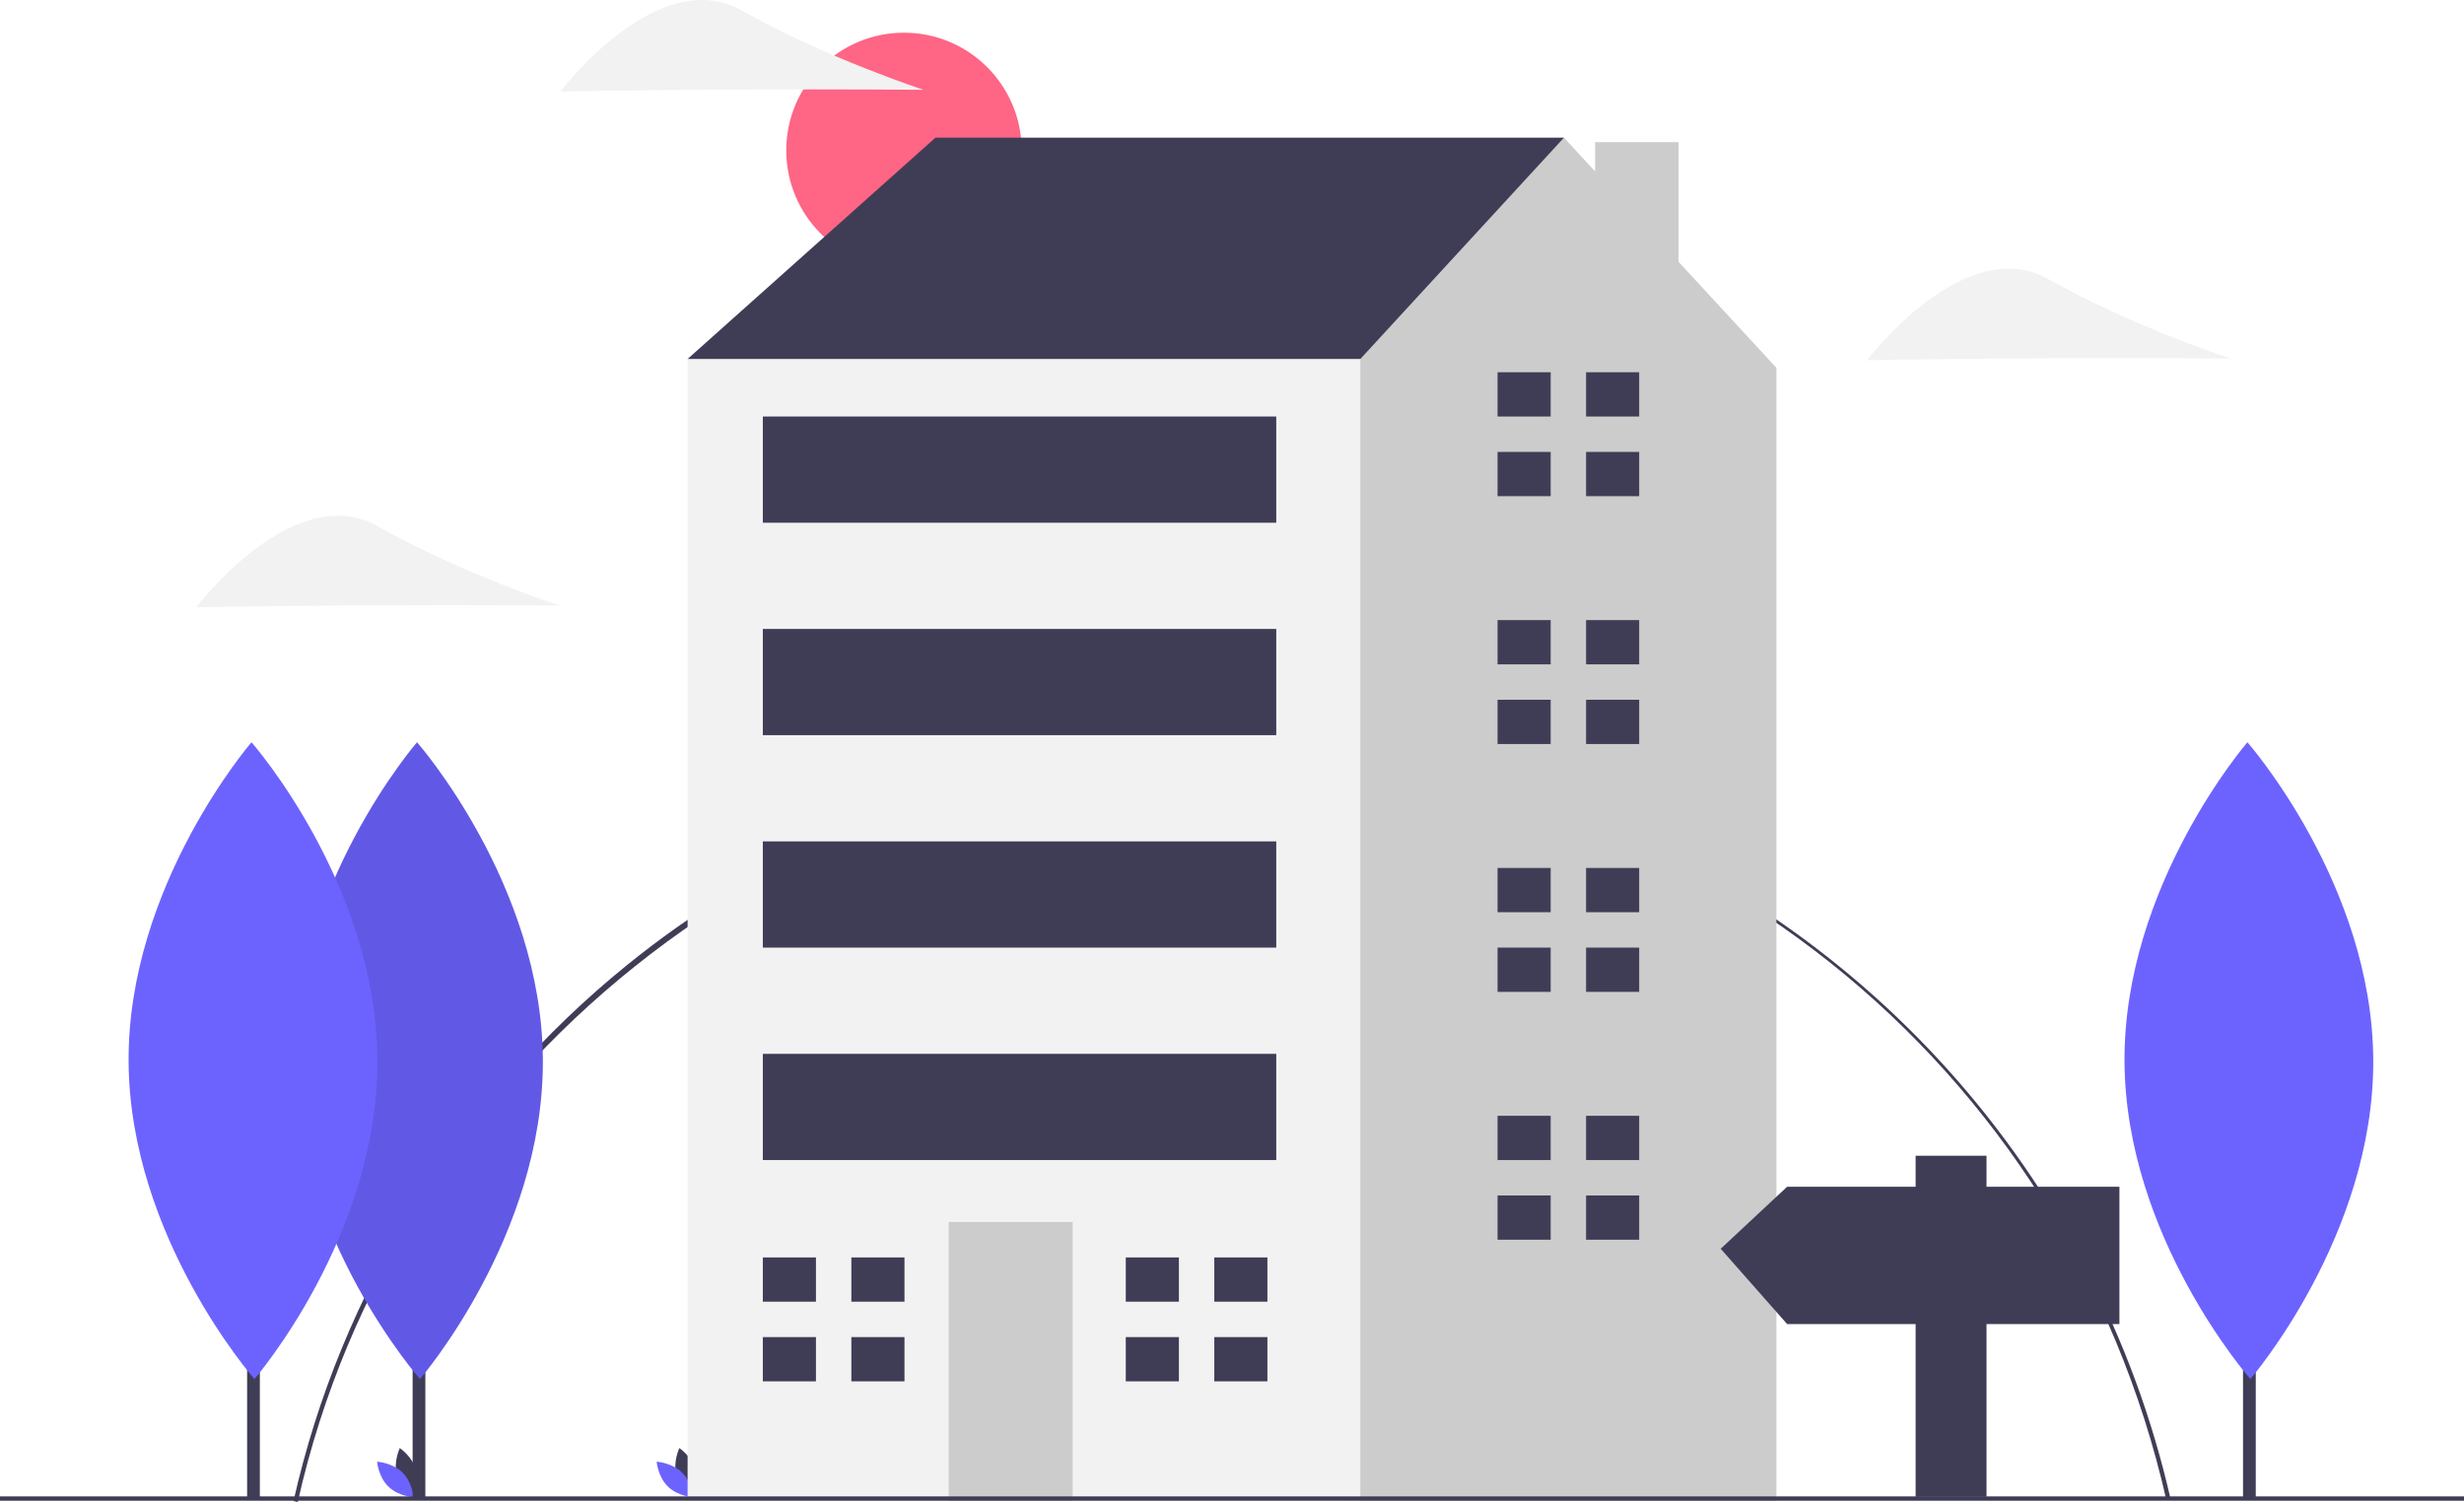
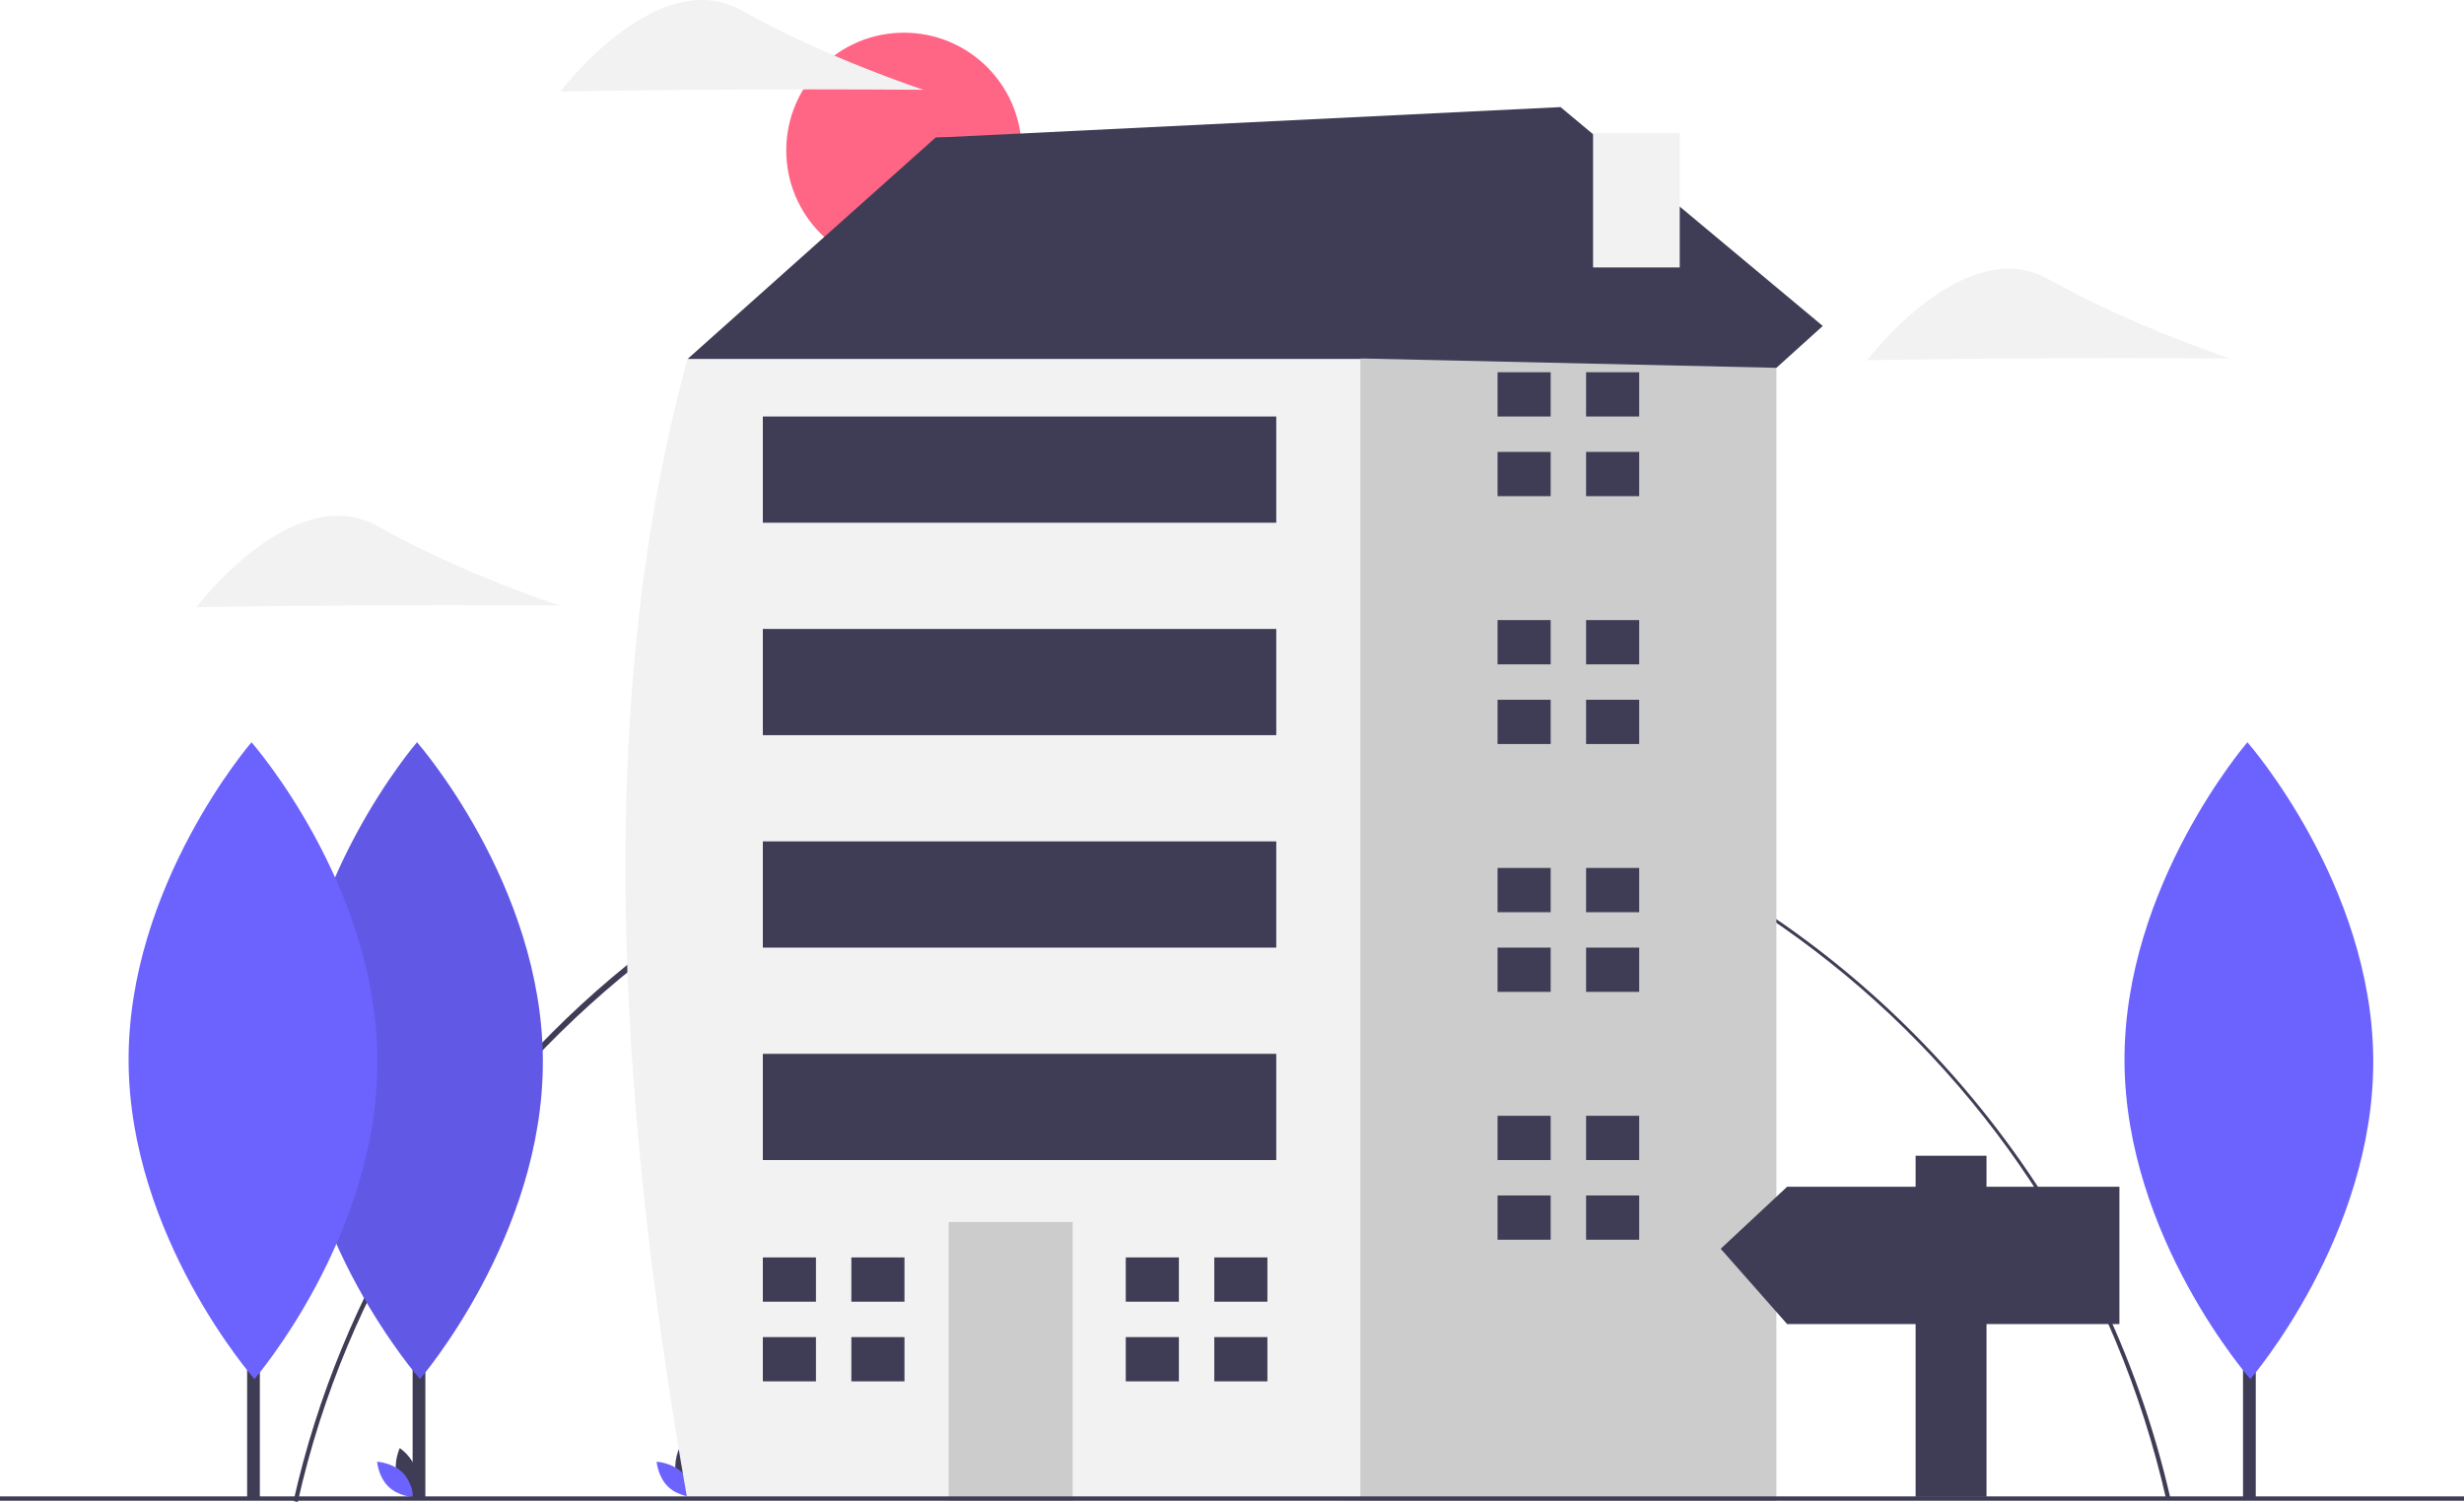
- <svg xmlns="http://www.w3.org/2000/svg" id="afdfd1e9-9b52-4ce3-aad9-0a68bb11f588" data-name="Layer 1" width="1137" height="693.112" viewBox="0 0 1137 693.112">
-   <path d="M168.898,796.556l-1.951-.439c21.756-96.751,76.43-184.609,153.951-247.392A444.114,444.114,0,0,1,1033.053,794.936l-1.949.443C985.05,593.17,807.829,451.945,600.134,451.945,395.16,451.945,213.8,596.874,168.898,796.556Z" transform="translate(-31.5 -103.4441)" fill="#3f3d56" />
+ <svg xmlns="http://www.w3.org/2000/svg" id="f884f692-0494-4baf-9475-d9448c55dbe1" data-name="Layer 1" width="1137" height="693.112" viewBox="0 0 1137 693.112">
+   <path d="M168.898,796.556l-1.951-.439c21.756-96.751,76.43-184.609,153.951-247.392C511.624,394.502,791.26,424.094,945.483,614.819A444.114,444.114,0,0,1,1033.053,794.936l-1.949.443C985.05,593.17,807.829,451.945,600.134,451.945,395.16,451.945,213.8,596.874,168.898,796.556Z" transform="translate(-31.5 -103.4441)" fill="#3f3d56" />
  <circle cx="417.133" cy="69.403" r="54.315" fill="#ff6584" />
  <path d="M214.631,784.217c1.694,6.262,7.496,10.14,7.496,10.14s3.056-6.274,1.362-12.536-7.496-10.14-7.496-10.14S212.937,777.955,214.631,784.217Z" transform="translate(-31.5 -103.4441)" fill="#3f3d56" />
-   <path d="M217.12,782.871c4.648,4.525,5.216,11.481,5.216,11.481s-6.968-.38-11.617-4.905-5.216-11.481-5.216-11.481S212.471,778.346,217.12,782.871Z" transform="translate(-31.5 -103.4441)" fill="#6c63ff" />
+   <path d="M217.12,782.871c4.648,4.525,5.216,11.481,5.216,11.481s-6.968-.381-11.617-4.905-5.216-11.481-5.216-11.481S212.471,778.346,217.12,782.871Z" transform="translate(-31.5 -103.4441)" fill="#6c63ff" />
  <path d="M343.631,784.217c1.694,6.262,7.496,10.14,7.496,10.14s3.056-6.274,1.362-12.536-7.496-10.14-7.496-10.14S341.937,777.955,343.631,784.217Z" transform="translate(-31.5 -103.4441)" fill="#3f3d56" />
-   <path d="M346.12,782.871c4.648,4.525,5.216,11.481,5.216,11.481s-6.968-.38-11.617-4.905-5.216-11.481-5.216-11.481S341.471,778.346,346.12,782.871Z" transform="translate(-31.5 -103.4441)" fill="#6c63ff" />
+   <path d="M346.12,782.871c4.648,4.525,5.216,11.481,5.216,11.481s-6.968-.381-11.617-4.905-5.216-11.481-5.216-11.481S341.471,778.346,346.12,782.871Z" transform="translate(-31.5 -103.4441)" fill="#6c63ff" />
  <polygon points="337.71 181.988 317.286 165.648 431.66 63.529 721.679 63.529 721.679 153.394 533.779 280.022 337.71 181.988" fill="#3f3d56" />
  <polygon points="774.556 120.812 774.556 65.569 736.05 65.569 736.05 79.098 721.679 63.529 627.729 165.648 590.966 190.157 533.964 606.62 619.93 692.585 819.714 692.585 819.714 169.733 774.556 120.812" fill="#ccc" />
-   <rect x="317.286" y="165.648" width="310.443" height="526.936" fill="#f2f2f2" />
+   <path d="M348.786,269.093l310.443,0V796.029l-310.443,0C314.889,603.224,306.368,423.265,348.786,269.093Z" transform="translate(-31.5 -103.4441)" fill="#f2f2f2" />
  <rect x="437.787" y="563.914" width="57.187" height="128.671" fill="#ccc" />
  <polygon points="376.515 600.677 376.515 580.253 352.007 580.253 352.007 600.677 374.473 600.677 376.515 600.677" fill="#3f3d56" />
  <polygon points="374.473 617.016 352.007 617.016 352.007 637.44 376.515 637.44 376.515 617.016 374.473 617.016" fill="#3f3d56" />
  <rect x="392.855" y="580.253" width="24.509" height="20.424" fill="#3f3d56" />
  <rect x="392.855" y="617.016" width="24.509" height="20.424" fill="#3f3d56" />
  <polygon points="543.991 600.677 543.991 580.253 519.483 580.253 519.483 600.677 541.949 600.677 543.991 600.677" fill="#3f3d56" />
  <polygon points="541.949 617.016 519.483 617.016 519.483 637.44 543.991 637.44 543.991 617.016 541.949 617.016" fill="#3f3d56" />
  <rect x="560.33" y="580.253" width="24.509" height="20.424" fill="#3f3d56" />
  <rect x="560.33" y="617.016" width="24.509" height="20.424" fill="#3f3d56" />
  <polygon points="715.552 192.199 715.552 171.776 691.043 171.776 691.043 192.199 713.51 192.199 715.552 192.199" fill="#3f3d56" />
  <polygon points="713.51 208.539 691.043 208.539 691.043 228.962 715.552 228.962 715.552 208.539 713.51 208.539" fill="#3f3d56" />
  <rect x="731.891" y="171.776" width="24.509" height="20.424" fill="#3f3d56" />
  <rect x="731.891" y="208.539" width="24.509" height="20.424" fill="#3f3d56" />
  <polygon points="715.552 306.573 715.552 286.149 691.043 286.149 691.043 306.573 713.51 306.573 715.552 306.573" fill="#3f3d56" />
  <polygon points="713.51 322.912 691.043 322.912 691.043 343.336 715.552 343.336 715.552 322.912 713.51 322.912" fill="#3f3d56" />
  <rect x="731.891" y="286.149" width="24.509" height="20.424" fill="#3f3d56" />
  <rect x="731.891" y="322.912" width="24.509" height="20.424" fill="#3f3d56" />
  <polygon points="715.552 420.947 715.552 400.523 691.043 400.523 691.043 420.947 713.51 420.947 715.552 420.947" fill="#3f3d56" />
  <polygon points="713.51 437.286 691.043 437.286 691.043 457.71 715.552 457.71 715.552 437.286 713.51 437.286" fill="#3f3d56" />
  <rect x="731.891" y="400.523" width="24.509" height="20.424" fill="#3f3d56" />
  <rect x="731.891" y="437.286" width="24.509" height="20.424" fill="#3f3d56" />
  <polygon points="715.552 535.321 715.552 514.897 691.043 514.897 691.043 535.321 713.51 535.321 715.552 535.321" fill="#3f3d56" />
  <polygon points="713.51 551.66 691.043 551.66 691.043 572.084 715.552 572.084 715.552 551.66 713.51 551.66" fill="#3f3d56" />
  <rect x="731.891" y="514.897" width="24.509" height="20.424" fill="#3f3d56" />
  <rect x="731.891" y="551.66" width="24.509" height="20.424" fill="#3f3d56" />
-   <rect x="352.007" y="192.199" width="236.917" height="49.017" fill="#3f3d56" />
+   <rect x="352.007" y="192.2" width="236.917" height="49.017" fill="#3f3d56" />
  <rect x="352.007" y="290.234" width="236.917" height="49.017" fill="#3f3d56" />
  <rect x="352.007" y="388.269" width="236.917" height="49.017" fill="#3f3d56" />
  <rect x="352.007" y="486.304" width="236.917" height="49.017" fill="#3f3d56" />
  <rect y="690.529" width="1137" height="2" fill="#3f3d56" />
  <rect x="190.405" y="459.615" width="5.875" height="232.053" fill="#3f3d56" />
-   <path d="M281.997,592.631c.374,81.143-56.715,147.187-56.715,147.187s-57.695-65.515-58.069-146.658,56.715-147.187,56.715-147.187S281.623,511.488,281.997,592.631Z" transform="translate(-31.5 -103.4441)" fill="#6c63ff" />
-   <path d="M281.997,592.631c.374,81.143-56.715,147.187-56.715,147.187s-57.695-65.515-58.069-146.658,56.715-147.187,56.715-147.187S281.623,511.488,281.997,592.631Z" transform="translate(-31.5 -103.4441)" opacity="0.1" />
+   <path d="M281.997,592.631c.374,81.143-56.715,147.188-56.715,147.188s-57.695-65.515-58.069-146.658S223.928,445.973,223.928,445.973,281.623,511.488,281.997,592.631Z" transform="translate(-31.5 -103.4441)" fill="#6c63ff" />
+   <path d="M281.997,592.631c.374,81.143-56.715,147.188-56.715,147.188s-57.695-65.515-58.069-146.658S223.928,445.973,223.928,445.973,281.623,511.488,281.997,592.631Z" transform="translate(-31.5 -103.4441)" opacity="0.1" style="isolation:isolate" />
  <rect x="114.033" y="459.615" width="5.875" height="232.053" fill="#3f3d56" />
-   <path d="M205.625,592.631c.374,81.143-56.715,147.187-56.715,147.187s-57.695-65.515-58.069-146.658,56.715-147.187,56.715-147.187S205.251,511.488,205.625,592.631Z" transform="translate(-31.5 -103.4441)" fill="#6c63ff" />
+   <path d="M205.625,592.631c.374,81.143-56.715,147.188-56.715,147.188s-57.695-65.515-58.069-146.658S147.556,445.973,147.556,445.973,205.251,511.488,205.625,592.631Z" transform="translate(-31.5 -103.4441)" fill="#6c63ff" />
  <path d="M977.054,268.764c-46.277.213-83.944.897-83.944.897s44.774-59.307,83.776-37.334,83.807,36.562,83.807,36.562S1023.331,268.551,977.054,268.764Z" transform="translate(-31.5 -103.4441)" fill="#f2f2f2" />
  <path d="M206.054,382.764c-46.277.213-83.944.897-83.944.897s44.774-59.307,83.776-37.334,83.807,36.562,83.807,36.562S252.331,382.551,206.054,382.764Z" transform="translate(-31.5 -103.4441)" fill="#f2f2f2" />
-   <path d="M374.055,144.764c-46.277.213-83.944.897-83.944.897s44.774-59.307,83.776-37.334,83.807,36.562,83.807,36.562S420.331,144.551,374.055,144.764Z" transform="translate(-31.5 -103.4441)" fill="#f2f2f2" />
+   <path d="M374.055,144.764c-46.277.213-83.944.897-83.944.897S334.884,86.354,373.887,108.327s83.807,36.562,83.807,36.562S420.331,144.551,374.055,144.764Z" transform="translate(-31.5 -103.4441)" fill="#f2f2f2" />
  <rect x="1035.033" y="459.615" width="5.875" height="232.053" fill="#3f3d56" />
-   <path d="M1126.625,592.631c.374,81.143-56.715,147.187-56.715,147.187s-57.695-65.515-58.069-146.658,56.715-147.187,56.715-147.187S1126.251,511.488,1126.625,592.631Z" transform="translate(-31.5 -103.4441)" fill="#6c63ff" />
+   <path d="M1126.625,592.631c.374,81.143-56.715,147.188-56.715,147.188s-57.695-65.515-58.069-146.658,56.715-147.188,56.715-147.188S1126.251,511.488,1126.625,592.631Z" transform="translate(-31.5 -103.4441)" fill="#6c63ff" />
  <polygon points="824.667 547.629 883.956 547.629 883.956 533.318 916.667 533.318 916.667 547.629 978 547.629 978 611.007 916.667 611.007 916.667 690.74 883.956 690.74 883.956 611.007 824.667 611.007 794 576.251 824.667 547.629" fill="#3f3d56" />
+   <polygon points="431.66 63.529 720.106 49.419 841.106 150.419 819.714 169.733 628.106 165.419 431.66 63.529" fill="#3f3d56" />
+   <rect x="735.106" y="61.419" width="40" height="62" fill="#f2f2f2" />
</svg>
